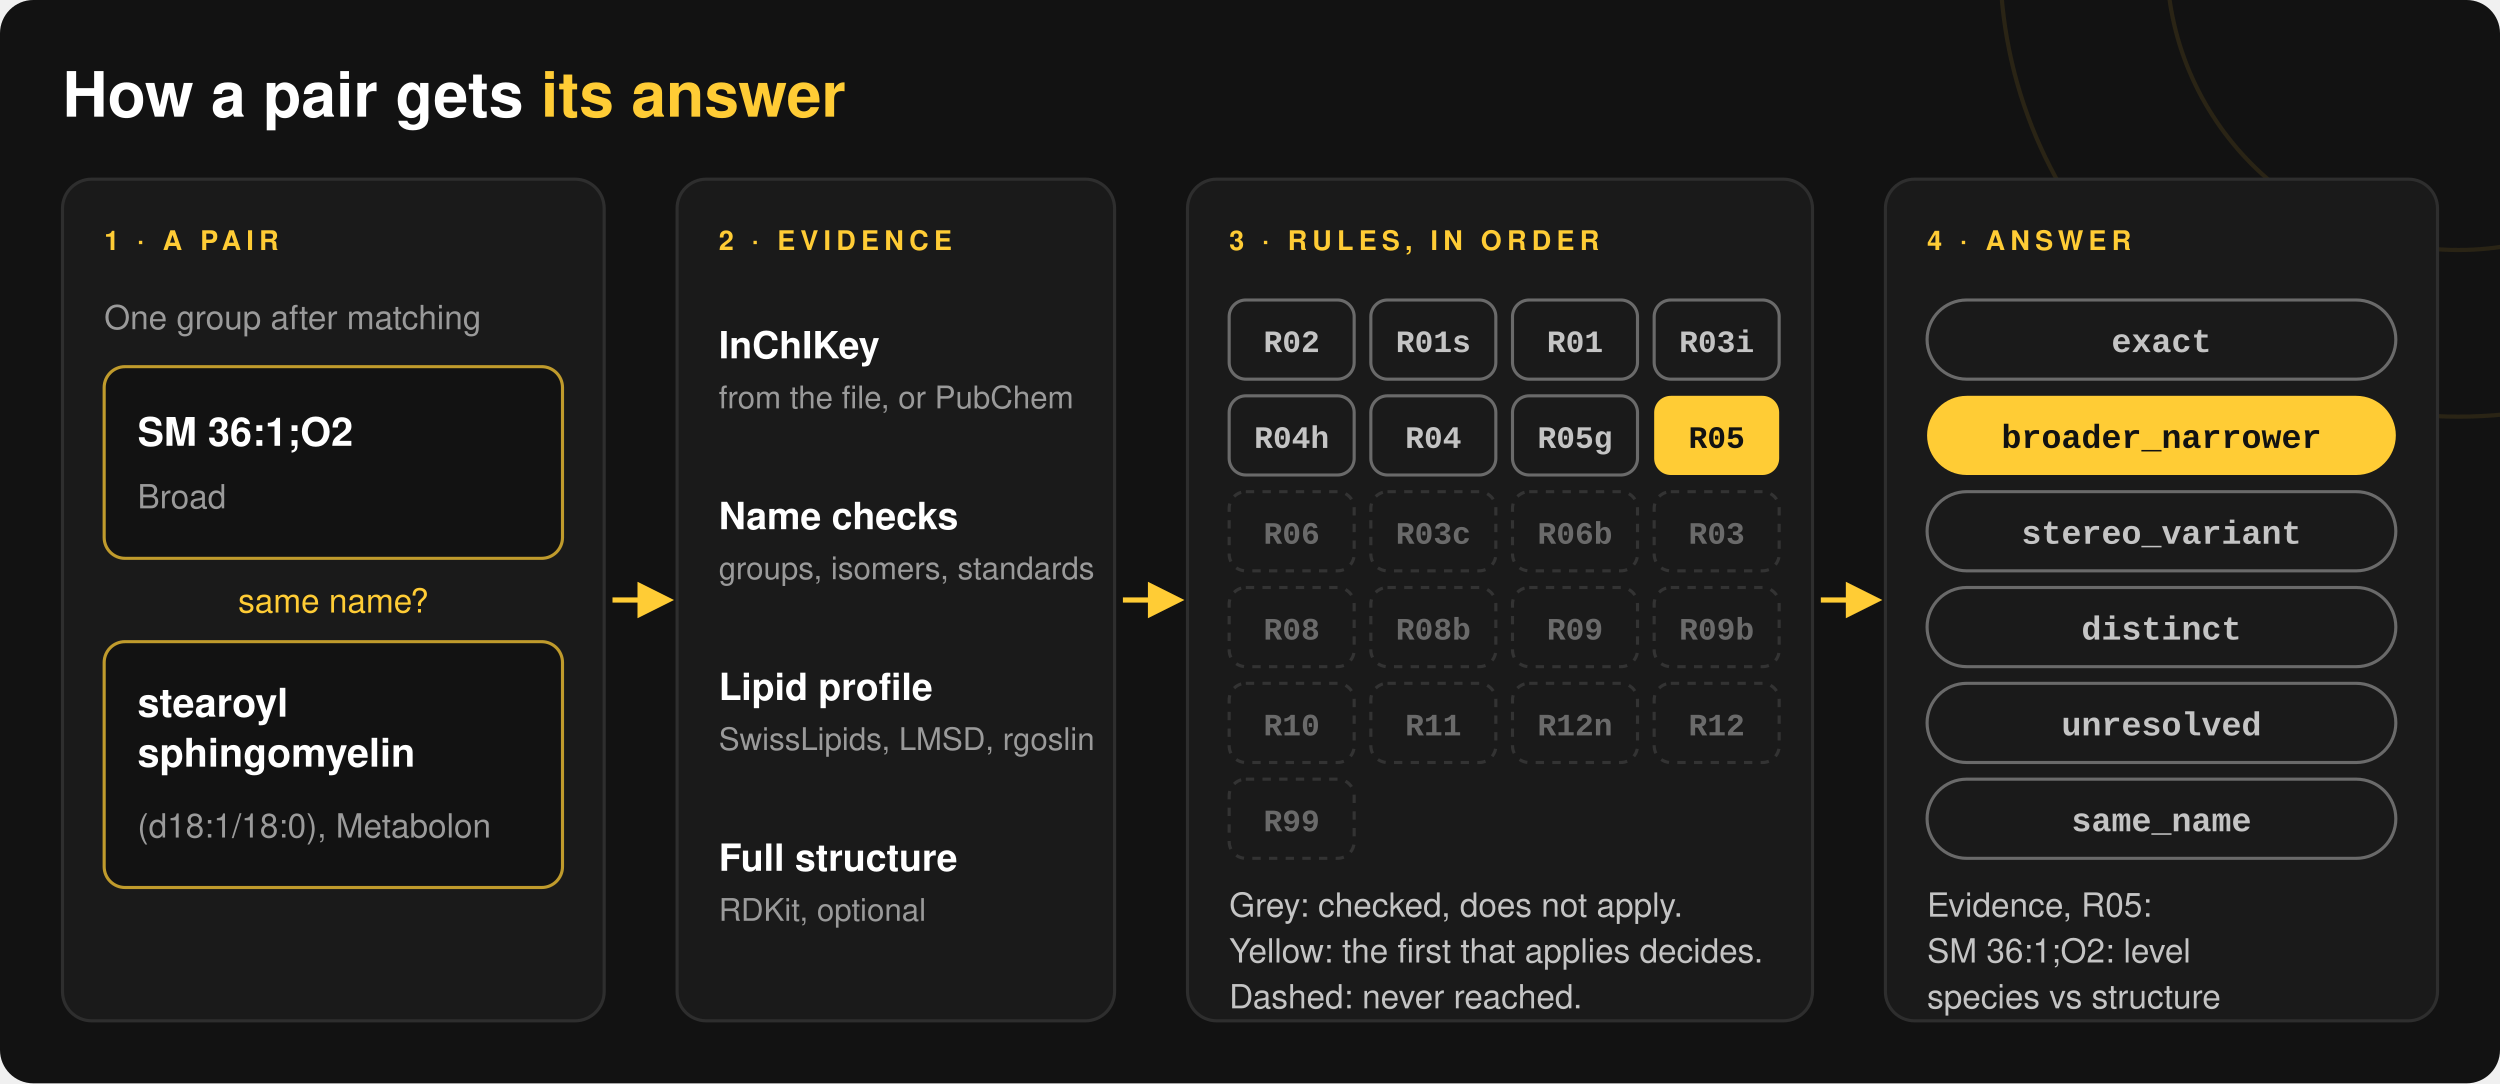
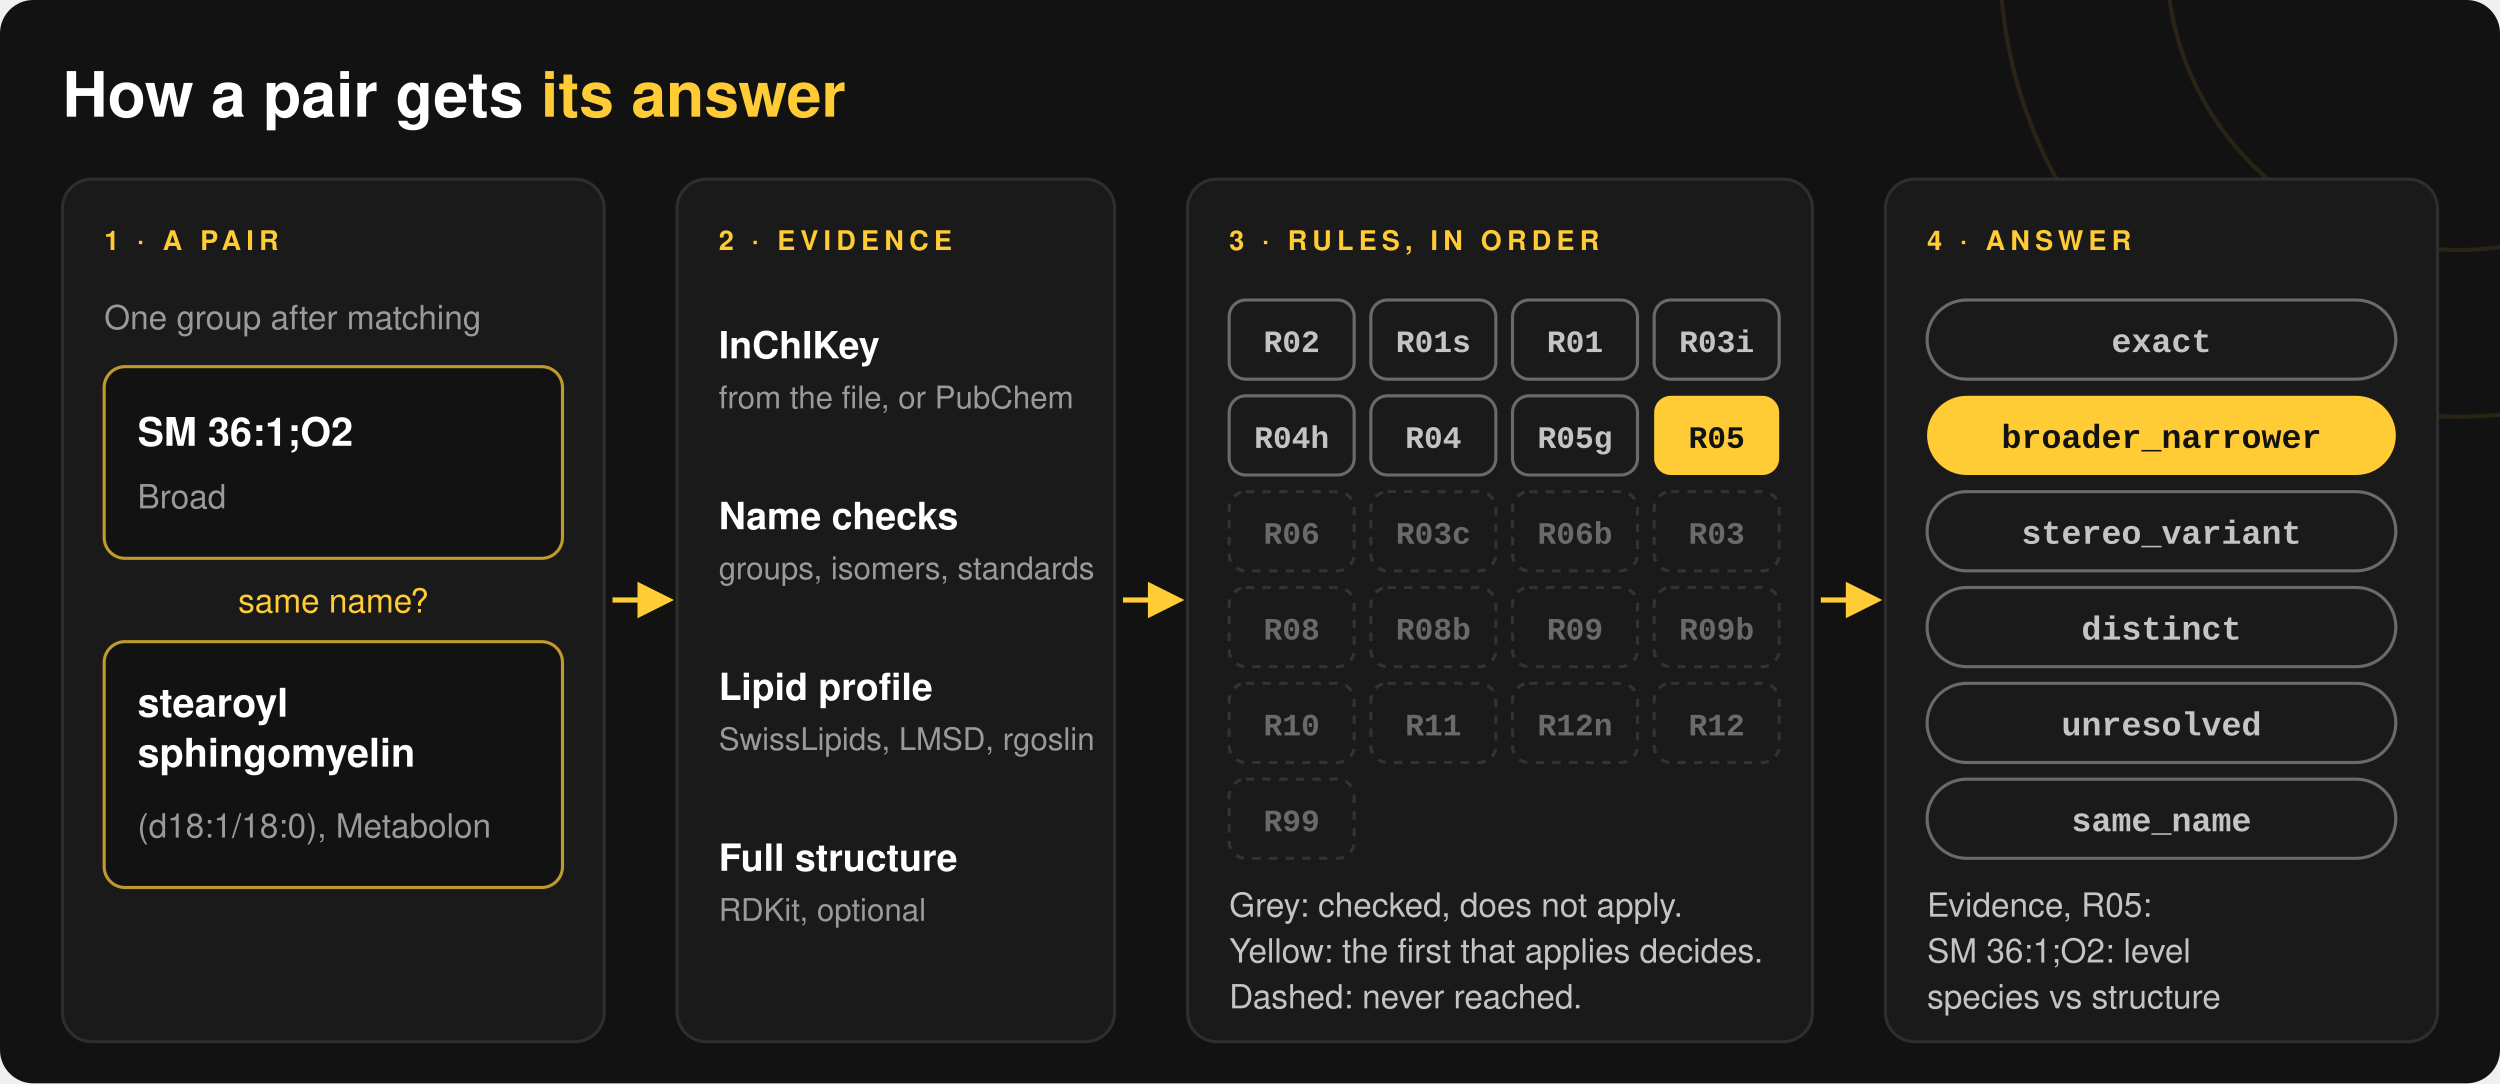
<svg xmlns="http://www.w3.org/2000/svg" viewBox="0 0 1200 520" width="1200" height="520" role="img" aria-labelledby="t d">
  <defs>
    <clipPath id="card">
      <rect width="1200" height="520" rx="16" />
    </clipPath>
    <marker id="arrow" viewBox="0 0 10 10" refX="8" refY="5" markerWidth="7" markerHeight="7" orient="auto">
      <path d="M0 0L10 5L0 10z" fill="#ffcc35" />
    </marker>
  </defs>
  <g clip-path="url(#card)" font-family="'Helvetica Neue', Helvetica, Arial, 'Liberation Sans', sans-serif">
    <rect width="1200" height="520" fill="#121212" />
    <g fill="none" stroke="#2a2415" stroke-width="2">
      <circle cx="1180" cy="-20" r="220" />
      <circle cx="1180" cy="-20" r="140" />
    </g>
    <text x="30" y="56" font-size="30" font-weight="700" fill="#ffffff">How a pair gets <tspan fill="#ffcc35">its answer</tspan>
    </text>
    <g fill="#1a1a1a" stroke="#2e2e2e" stroke-width="1.5">
-       <rect x="30" y="86" width="260" height="404" rx="14" />
-       <rect x="325" y="86" width="210" height="404" rx="14" />
-       <rect x="570" y="86" width="300" height="404" rx="14" />
-       <rect x="905" y="86" width="265" height="404" rx="14" />
+       <rect x="30" y="86" width="260" height="414" rx="14" />
+       <rect x="325" y="86" width="210" height="414" rx="14" />
+       <rect x="570" y="86" width="300" height="414" rx="14" />
+       <rect x="905" y="86" width="265" height="414" rx="14" />
    </g>
    <g font-size="13" font-weight="700" letter-spacing="2.5" fill="#ffcc35">
      <text x="50" y="120">1 · A PAIR</text>
      <text x="345" y="120">2 · EVIDENCE</text>
      <text x="590" y="120">3 · RULES, IN ORDER</text>
      <text x="925" y="120">4 · ANSWER</text>
    </g>
    <g stroke="#ffcc35" stroke-width="2.5" marker-end="url(#arrow)">
      <line x1="294" y1="288" x2="320" y2="288" />
      <line x1="539" y1="288" x2="565" y2="288" />
      <line x1="874" y1="288" x2="900" y2="288" />
    </g>
    <text x="50" y="158" font-size="16" fill="#9a9a9a">One group after matching</text>
    <g fill="#121212" stroke="#c09b2c" stroke-width="1.5">
      <rect x="50" y="176" width="220" height="92" rx="10" />
      <rect x="50" y="308" width="220" height="118" rx="10" />
    </g>
    <text x="66" y="214" font-size="19" font-weight="700" fill="#ffffff">SM 36:1;O2</text>
    <text x="66" y="244" font-size="16" fill="#9a9a9a">Broad</text>
    <text x="160" y="294" font-size="16" fill="#ffcc35" text-anchor="middle">same name?</text>
    <text font-size="19" font-weight="700" fill="#ffffff">
      <tspan x="66" y="344">stearoyl</tspan>
      <tspan x="66" y="368">sphingomyelin</tspan>
    </text>
    <text x="66" y="402" font-size="16" fill="#9a9a9a">(d18:1/18:0), Metabolon</text>
    <g font-size="18" fill="#ffffff">
      <text x="345" y="172" font-weight="700">InChIKey</text>
      <text x="345" y="254" font-weight="700">Name checks</text>
      <text x="345" y="336" font-weight="700">Lipid profile</text>
      <text x="345" y="418" font-weight="700">Full structure</text>
    </g>
    <g font-size="15" fill="#9a9a9a">
      <text x="345" y="196">from the file, or PubChem</text>
      <text x="345" y="278">groups, isomers, standards</text>
      <text x="345" y="360">SwissLipids, LMSD, rgoslin</text>
      <text x="345" y="442">RDKit, optional</text>
    </g>
    <g font-family="ui-monospace, Menlo, Consolas, 'Liberation Mono', monospace" font-size="15" font-weight="700" text-anchor="middle">
      <g fill="none" stroke="#6a6a6a" stroke-width="1.5">
        <rect x="590" y="144" width="60" height="38" rx="8" />
        <rect x="658" y="144" width="60" height="38" rx="8" />
        <rect x="726" y="144" width="60" height="38" rx="8" />
        <rect x="794" y="144" width="60" height="38" rx="8" />
        <rect x="590" y="190" width="60" height="38" rx="8" />
        <rect x="658" y="190" width="60" height="38" rx="8" />
        <rect x="726" y="190" width="60" height="38" rx="8" />
      </g>
      <g fill="#c4c4c4">
        <text x="620" y="169">R02</text>
        <text x="688" y="169">R01s</text>
        <text x="756" y="169">R01</text>
        <text x="824" y="169">R03i</text>
        <text x="620" y="215">R04h</text>
        <text x="688" y="215">R04</text>
        <text x="756" y="215">R05g</text>
      </g>
      <rect x="794" y="190" width="60" height="38" rx="8" fill="#ffcc35" />
      <text x="824" y="215" fill="#121212">R05</text>
      <g fill="none" stroke="#333333" stroke-width="1.5" stroke-dasharray="4 4">
        <rect x="590" y="236" width="60" height="38" rx="8" />
        <rect x="658" y="236" width="60" height="38" rx="8" />
        <rect x="726" y="236" width="60" height="38" rx="8" />
        <rect x="794" y="236" width="60" height="38" rx="8" />
        <rect x="590" y="282" width="60" height="38" rx="8" />
        <rect x="658" y="282" width="60" height="38" rx="8" />
        <rect x="726" y="282" width="60" height="38" rx="8" />
        <rect x="794" y="282" width="60" height="38" rx="8" />
        <rect x="590" y="328" width="60" height="38" rx="8" />
        <rect x="658" y="328" width="60" height="38" rx="8" />
        <rect x="726" y="328" width="60" height="38" rx="8" />
        <rect x="794" y="328" width="60" height="38" rx="8" />
        <rect x="590" y="374" width="60" height="38" rx="8" />
      </g>
      <g fill="#6a6a6a">
        <text x="620" y="261">R06</text>
        <text x="688" y="261">R03c</text>
        <text x="756" y="261">R06b</text>
        <text x="824" y="261">R03</text>
        <text x="620" y="307">R08</text>
        <text x="688" y="307">R08b</text>
        <text x="756" y="307">R09</text>
        <text x="824" y="307">R09b</text>
        <text x="620" y="353">R10</text>
        <text x="688" y="353">R11</text>
        <text x="756" y="353">R12n</text>
        <text x="824" y="353">R12</text>
        <text x="620" y="399">R99</text>
      </g>
    </g>
    <text font-size="16" fill="#c4c4c4">
      <tspan x="590" y="440">Grey: checked, does not apply.</tspan>
      <tspan x="590" y="462">Yellow: the first that applies decides.</tspan>
      <tspan x="590" y="484">Dashed: never reached.</tspan>
    </text>
    <g font-family="ui-monospace, Menlo, Consolas, 'Liberation Mono', monospace" font-size="16" font-weight="700" text-anchor="middle">
      <g fill="none" stroke="#6a6a6a" stroke-width="1.5">
        <rect x="925" y="144" width="225" height="38" rx="19" />
        <rect x="925" y="236" width="225" height="38" rx="19" />
        <rect x="925" y="282" width="225" height="38" rx="19" />
        <rect x="925" y="328" width="225" height="38" rx="19" />
        <rect x="925" y="374" width="225" height="38" rx="19" />
      </g>
      <rect x="925" y="190" width="225" height="38" rx="19" fill="#ffcc35" />
      <text x="1037.5" y="169" fill="#c4c4c4">exact</text>
      <text x="1037.5" y="215" fill="#121212">broader_narrower</text>
      <text x="1037.5" y="261" fill="#c4c4c4">stereo_variant</text>
      <text x="1037.5" y="307" fill="#c4c4c4">distinct</text>
      <text x="1037.5" y="353" fill="#c4c4c4">unresolved</text>
      <text x="1037.5" y="399" fill="#c4c4c4">same_name</text>
    </g>
    <text font-size="16" fill="#c4c4c4">
      <tspan x="925" y="440">Evidence, R05:</tspan>
      <tspan x="925" y="462">SM 36:1;O2: level</tspan>
      <tspan x="925" y="484">species vs structure</tspan>
    </text>
  </g>
</svg>
